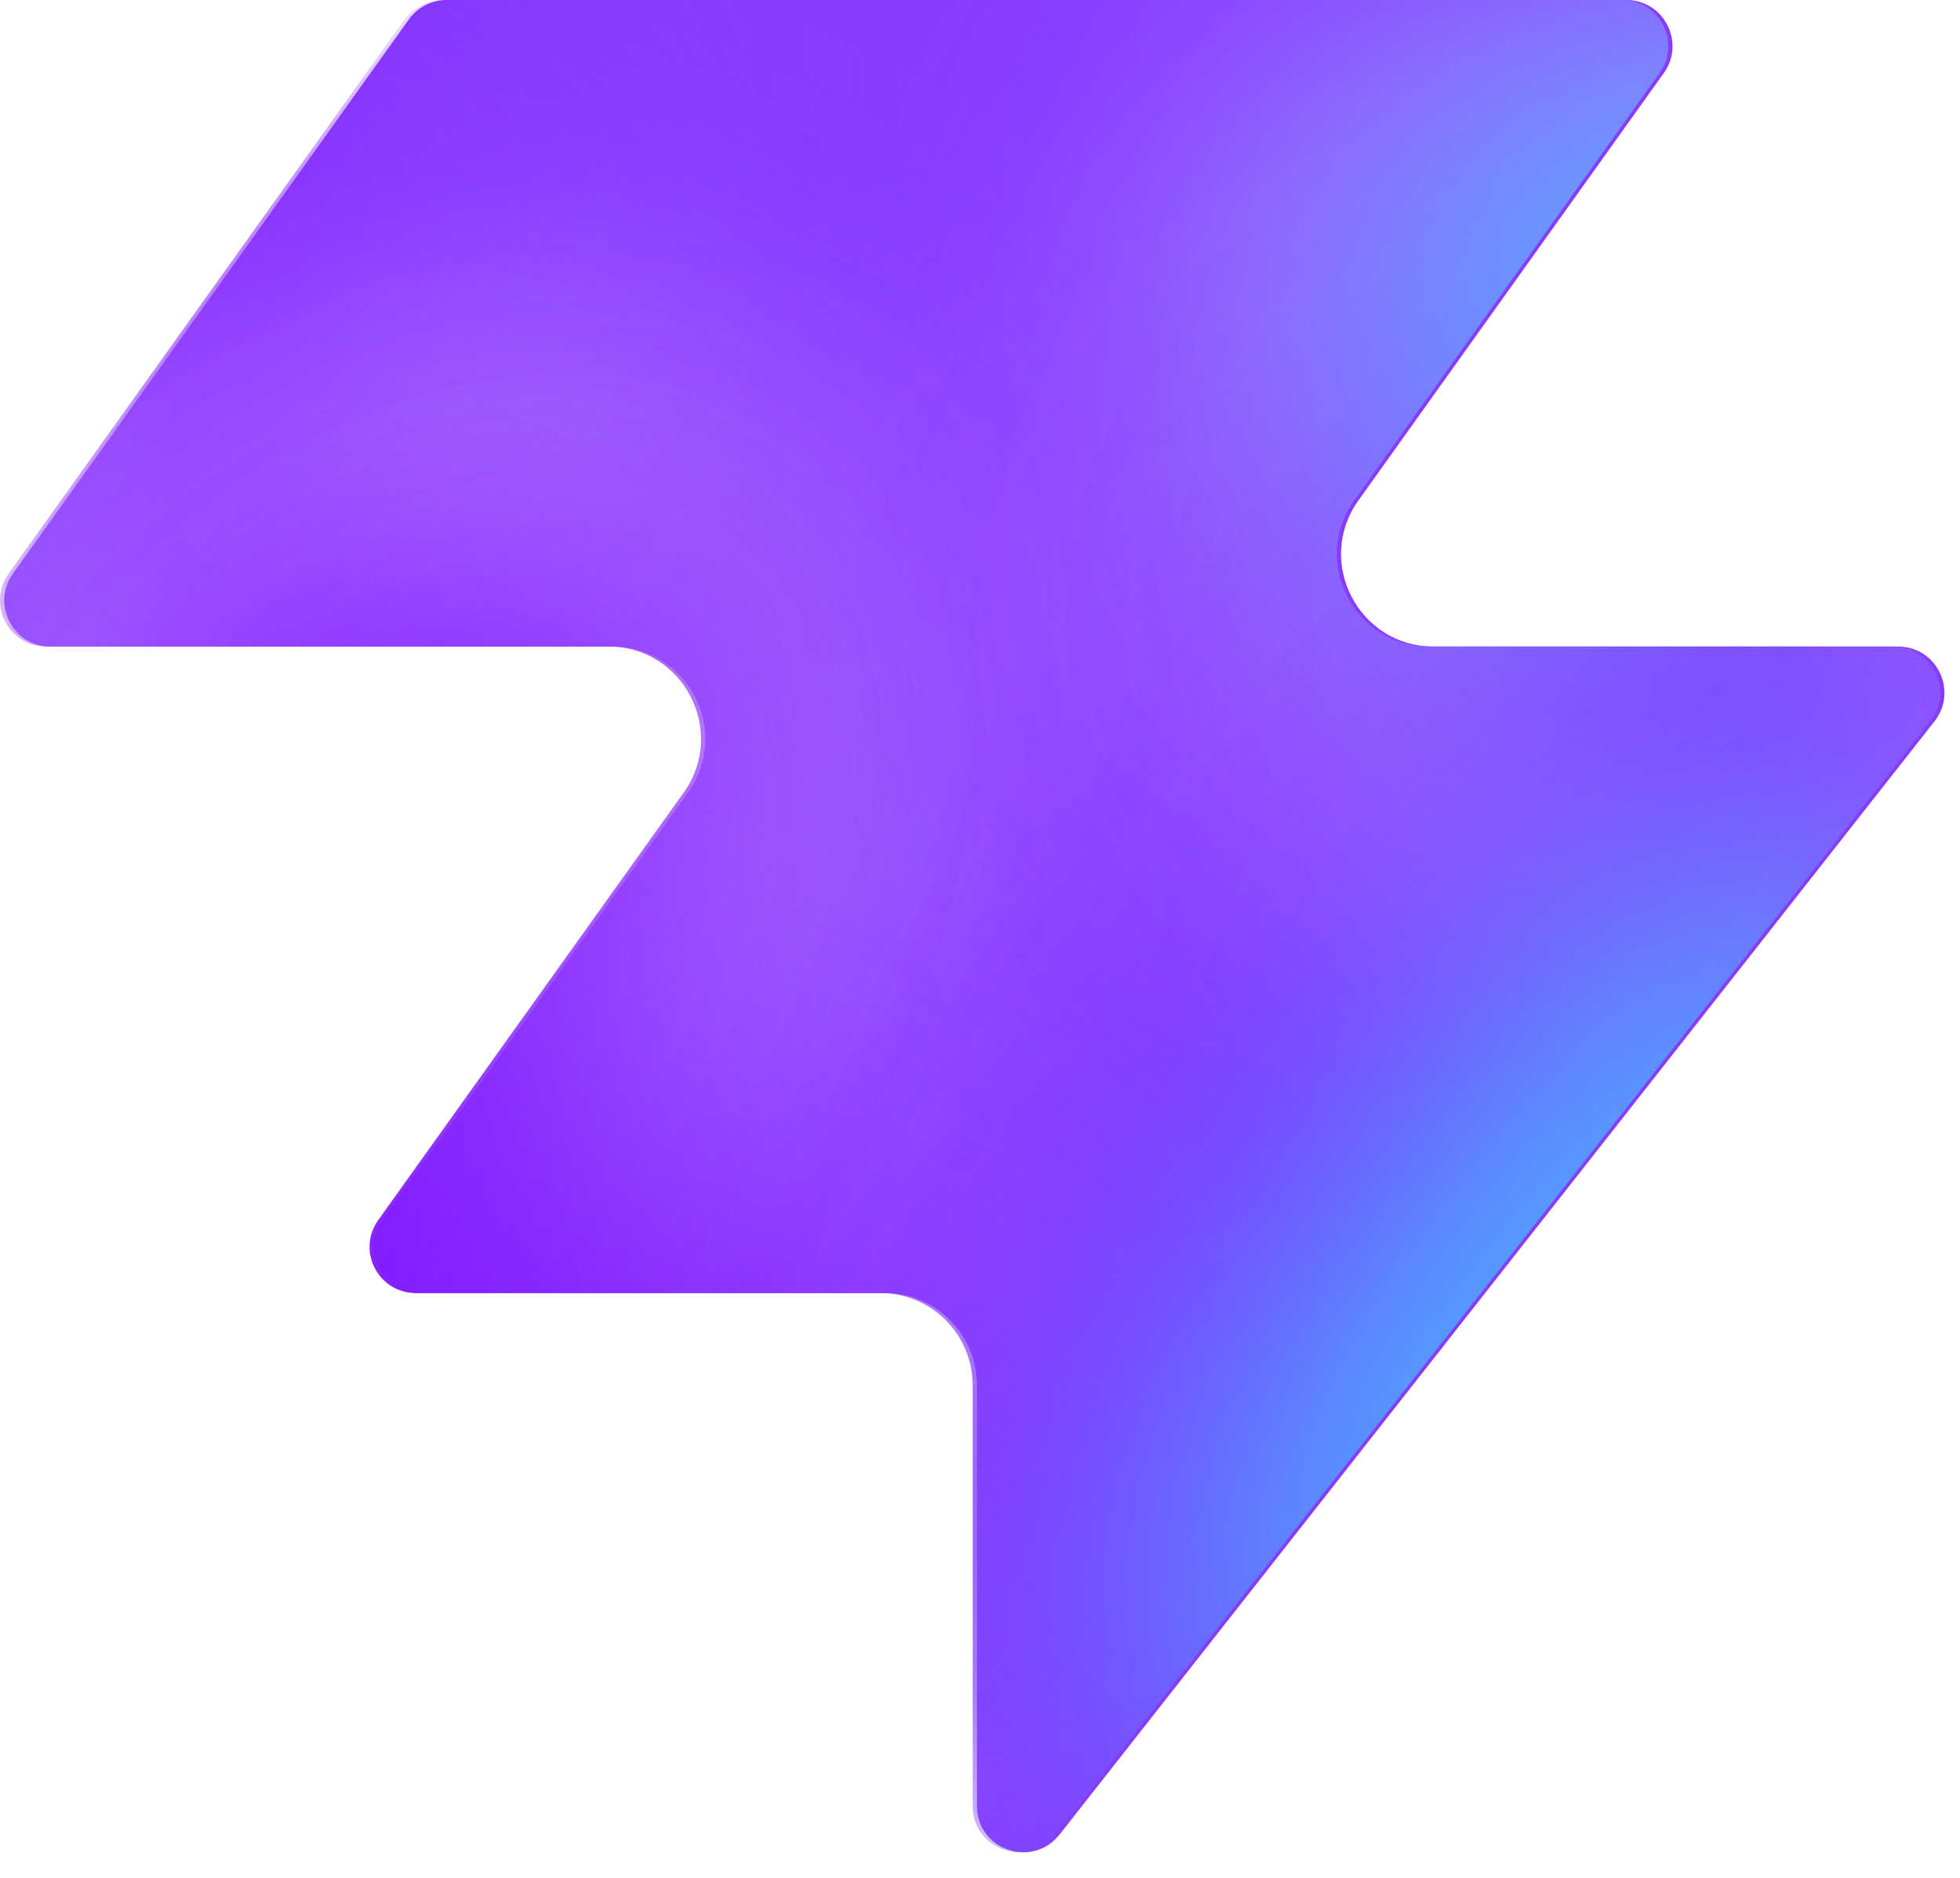
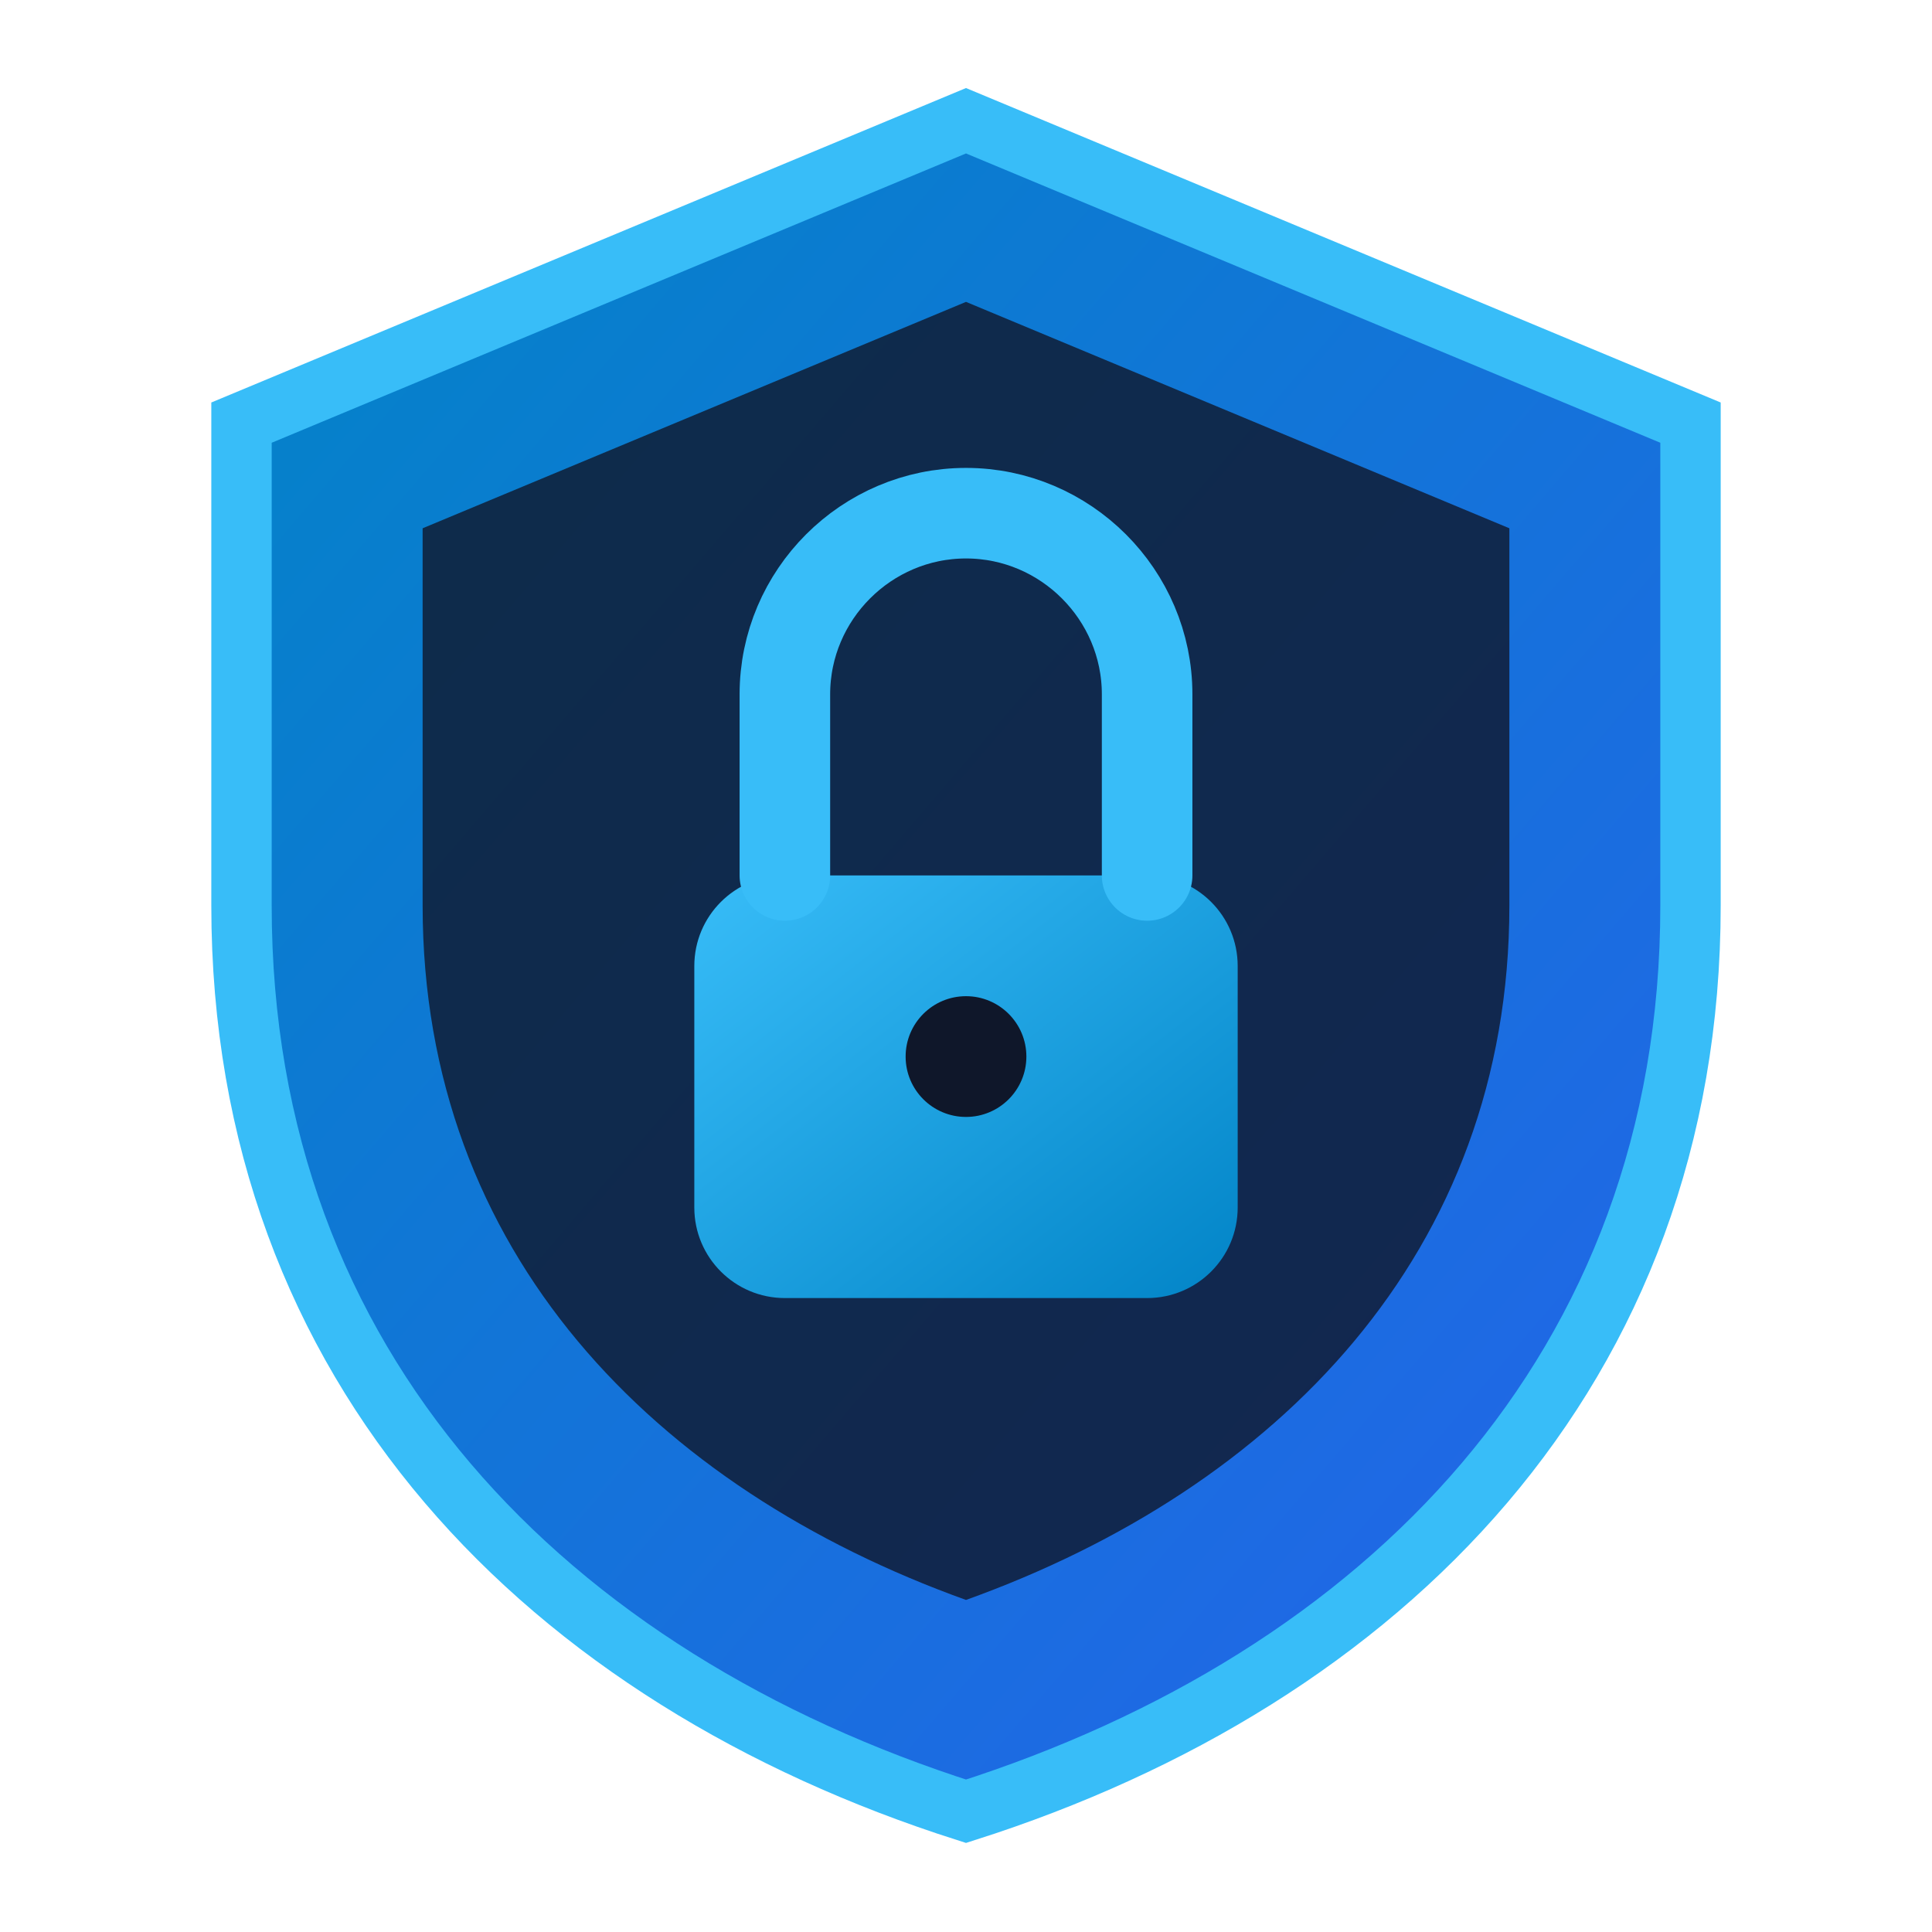
- <svg xmlns="http://www.w3.org/2000/svg" width="48" height="46" fill="none" viewBox="0 0 48 46">
-   <path fill="#863bff" d="M25.946 44.938c-.664.845-2.021.375-2.021-.698V33.937a2.26 2.26 0 0 0-2.262-2.262H10.287c-.92 0-1.456-1.04-.92-1.788l7.48-10.471c1.07-1.497 0-3.578-1.842-3.578H1.237c-.92 0-1.456-1.04-.92-1.788L10.013.474c.214-.297.556-.474.92-.474h28.894c.92 0 1.456 1.04.92 1.788l-7.48 10.471c-1.07 1.498 0 3.579 1.842 3.579h11.377c.943 0 1.473 1.088.89 1.83L25.947 44.94z" style="fill:#863bff;fill:color(display-p3 .525 .23 1);fill-opacity:1" />
-   <mask id="a" width="48" height="46" x="0" y="0" maskUnits="userSpaceOnUse" style="mask-type:alpha">
-     <path fill="#000" d="M25.842 44.938c-.664.844-2.021.375-2.021-.698V33.937a2.26 2.26 0 0 0-2.262-2.262H10.183c-.92 0-1.456-1.04-.92-1.788l7.48-10.471c1.07-1.498 0-3.579-1.842-3.579H1.133c-.92 0-1.456-1.04-.92-1.787L9.91.473c.214-.297.556-.474.92-.474h28.894c.92 0 1.456 1.04.92 1.788l-7.48 10.471c-1.07 1.498 0 3.578 1.842 3.578h11.377c.943 0 1.473 1.088.89 1.832L25.843 44.94z" style="fill:#000;fill-opacity:1" />
-   </mask>
-   <g mask="url(#a)">
-     <g filter="url(#b)">
-       <ellipse cx="5.508" cy="14.704" fill="#ede6ff" rx="5.508" ry="14.704" style="fill:#ede6ff;fill:color(display-p3 .927 .903 1);fill-opacity:1" transform="matrix(.00324 1 1 -.00324 -4.47 31.516)" />
-     </g>
-     <g filter="url(#c)">
-       <ellipse cx="10.399" cy="29.851" fill="#ede6ff" rx="10.399" ry="29.851" style="fill:#ede6ff;fill:color(display-p3 .927 .903 1);fill-opacity:1" transform="matrix(.00324 1 1 -.00324 -39.328 7.883)" />
-     </g>
-     <g filter="url(#d)">
-       <ellipse cx="5.508" cy="30.487" fill="#7e14ff" rx="5.508" ry="30.487" style="fill:#7e14ff;fill:color(display-p3 .492 .077 1);fill-opacity:1" transform="rotate(89.814 -25.913 -14.639)scale(1 -1)" />
-     </g>
-     <g filter="url(#e)">
-       <ellipse cx="5.508" cy="30.599" fill="#7e14ff" rx="5.508" ry="30.599" style="fill:#7e14ff;fill:color(display-p3 .492 .077 1);fill-opacity:1" transform="rotate(89.814 -32.644 -3.334)scale(1 -1)" />
-     </g>
-     <g filter="url(#f)">
-       <ellipse cx="5.508" cy="30.599" fill="#7e14ff" rx="5.508" ry="30.599" style="fill:#7e14ff;fill:color(display-p3 .492 .077 1);fill-opacity:1" transform="matrix(.00324 1 1 -.00324 -34.34 30.47)" />
-     </g>
-     <g filter="url(#g)">
-       <ellipse cx="14.072" cy="22.078" fill="#ede6ff" rx="14.072" ry="22.078" style="fill:#ede6ff;fill:color(display-p3 .927 .903 1);fill-opacity:1" transform="rotate(93.35 24.506 48.493)scale(-1 1)" />
-     </g>
-     <g filter="url(#h)">
-       <ellipse cx="3.47" cy="21.501" fill="#7e14ff" rx="3.47" ry="21.501" style="fill:#7e14ff;fill:color(display-p3 .492 .077 1);fill-opacity:1" transform="rotate(89.009 28.708 47.59)scale(-1 1)" />
-     </g>
-     <g filter="url(#i)">
-       <ellipse cx="3.47" cy="21.501" fill="#7e14ff" rx="3.47" ry="21.501" style="fill:#7e14ff;fill:color(display-p3 .492 .077 1);fill-opacity:1" transform="rotate(89.009 28.708 47.59)scale(-1 1)" />
-     </g>
-     <g filter="url(#j)">
-       <ellipse cx=".387" cy="8.972" fill="#7e14ff" rx="4.407" ry="29.108" style="fill:#7e14ff;fill:color(display-p3 .492 .077 1);fill-opacity:1" transform="rotate(39.51 .387 8.972)" />
-     </g>
-     <g filter="url(#k)">
-       <ellipse cx="47.523" cy="-6.092" fill="#7e14ff" rx="4.407" ry="29.108" style="fill:#7e14ff;fill:color(display-p3 .492 .077 1);fill-opacity:1" transform="rotate(37.892 47.523 -6.092)" />
-     </g>
-     <g filter="url(#l)">
-       <ellipse cx="41.412" cy="6.333" fill="#47bfff" rx="5.971" ry="9.665" style="fill:#47bfff;fill:color(display-p3 .28 .748 1);fill-opacity:1" transform="rotate(37.892 41.412 6.333)" />
-     </g>
-     <g filter="url(#m)">
-       <ellipse cx="-1.879" cy="38.332" fill="#7e14ff" rx="4.407" ry="29.108" style="fill:#7e14ff;fill:color(display-p3 .492 .077 1);fill-opacity:1" transform="rotate(37.892 -1.88 38.332)" />
-     </g>
-     <g filter="url(#n)">
-       <ellipse cx="-1.879" cy="38.332" fill="#7e14ff" rx="4.407" ry="29.108" style="fill:#7e14ff;fill:color(display-p3 .492 .077 1);fill-opacity:1" transform="rotate(37.892 -1.88 38.332)" />
-     </g>
-     <g filter="url(#o)">
-       <ellipse cx="35.651" cy="29.907" fill="#7e14ff" rx="4.407" ry="29.108" style="fill:#7e14ff;fill:color(display-p3 .492 .077 1);fill-opacity:1" transform="rotate(37.892 35.651 29.907)" />
-     </g>
-     <g filter="url(#p)">
-       <ellipse cx="38.418" cy="32.4" fill="#47bfff" rx="5.971" ry="15.297" style="fill:#47bfff;fill:color(display-p3 .28 .748 1);fill-opacity:1" transform="rotate(37.892 38.418 32.4)" />
-     </g>
-   </g>
+ <svg xmlns="http://www.w3.org/2000/svg" viewBox="0 0 64 64" fill="none">
  <defs>
-     <filter id="b" width="60.045" height="41.654" x="-19.77" y="16.149" color-interpolation-filters="sRGB" filterUnits="userSpaceOnUse">
-       <feFlood flood-opacity="0" result="BackgroundImageFix" />
-       <feBlend in="SourceGraphic" in2="BackgroundImageFix" result="shape" />
-       <feGaussianBlur result="effect1_foregroundBlur_2002_17158" stdDeviation="7.659" />
-     </filter>
-     <filter id="c" width="90.34" height="51.437" x="-54.613" y="-7.533" color-interpolation-filters="sRGB" filterUnits="userSpaceOnUse">
-       <feFlood flood-opacity="0" result="BackgroundImageFix" />
-       <feBlend in="SourceGraphic" in2="BackgroundImageFix" result="shape" />
-       <feGaussianBlur result="effect1_foregroundBlur_2002_17158" stdDeviation="7.659" />
-     </filter>
-     <filter id="d" width="79.355" height="29.4" x="-49.64" y="2.03" color-interpolation-filters="sRGB" filterUnits="userSpaceOnUse">
-       <feFlood flood-opacity="0" result="BackgroundImageFix" />
-       <feBlend in="SourceGraphic" in2="BackgroundImageFix" result="shape" />
-       <feGaussianBlur result="effect1_foregroundBlur_2002_17158" stdDeviation="4.596" />
-     </filter>
-     <filter id="e" width="79.579" height="29.4" x="-45.045" y="20.029" color-interpolation-filters="sRGB" filterUnits="userSpaceOnUse">
-       <feFlood flood-opacity="0" result="BackgroundImageFix" />
-       <feBlend in="SourceGraphic" in2="BackgroundImageFix" result="shape" />
-       <feGaussianBlur result="effect1_foregroundBlur_2002_17158" stdDeviation="4.596" />
-     </filter>
-     <filter id="f" width="79.579" height="29.4" x="-43.513" y="21.178" color-interpolation-filters="sRGB" filterUnits="userSpaceOnUse">
-       <feFlood flood-opacity="0" result="BackgroundImageFix" />
-       <feBlend in="SourceGraphic" in2="BackgroundImageFix" result="shape" />
-       <feGaussianBlur result="effect1_foregroundBlur_2002_17158" stdDeviation="4.596" />
-     </filter>
-     <filter id="g" width="74.749" height="58.852" x="15.756" y="-17.901" color-interpolation-filters="sRGB" filterUnits="userSpaceOnUse">
-       <feFlood flood-opacity="0" result="BackgroundImageFix" />
-       <feBlend in="SourceGraphic" in2="BackgroundImageFix" result="shape" />
-       <feGaussianBlur result="effect1_foregroundBlur_2002_17158" stdDeviation="7.659" />
-     </filter>
-     <filter id="h" width="61.377" height="25.362" x="23.548" y="2.284" color-interpolation-filters="sRGB" filterUnits="userSpaceOnUse">
-       <feFlood flood-opacity="0" result="BackgroundImageFix" />
-       <feBlend in="SourceGraphic" in2="BackgroundImageFix" result="shape" />
-       <feGaussianBlur result="effect1_foregroundBlur_2002_17158" stdDeviation="4.596" />
-     </filter>
-     <filter id="i" width="61.377" height="25.362" x="23.548" y="2.284" color-interpolation-filters="sRGB" filterUnits="userSpaceOnUse">
-       <feFlood flood-opacity="0" result="BackgroundImageFix" />
-       <feBlend in="SourceGraphic" in2="BackgroundImageFix" result="shape" />
-       <feGaussianBlur result="effect1_foregroundBlur_2002_17158" stdDeviation="4.596" />
-     </filter>
-     <filter id="j" width="56.045" height="63.649" x="-27.636" y="-22.853" color-interpolation-filters="sRGB" filterUnits="userSpaceOnUse">
-       <feFlood flood-opacity="0" result="BackgroundImageFix" />
-       <feBlend in="SourceGraphic" in2="BackgroundImageFix" result="shape" />
-       <feGaussianBlur result="effect1_foregroundBlur_2002_17158" stdDeviation="4.596" />
-     </filter>
-     <filter id="k" width="54.814" height="64.646" x="20.116" y="-38.415" color-interpolation-filters="sRGB" filterUnits="userSpaceOnUse">
-       <feFlood flood-opacity="0" result="BackgroundImageFix" />
-       <feBlend in="SourceGraphic" in2="BackgroundImageFix" result="shape" />
-       <feGaussianBlur result="effect1_foregroundBlur_2002_17158" stdDeviation="4.596" />
-     </filter>
-     <filter id="l" width="33.541" height="35.313" x="24.641" y="-11.323" color-interpolation-filters="sRGB" filterUnits="userSpaceOnUse">
-       <feFlood flood-opacity="0" result="BackgroundImageFix" />
-       <feBlend in="SourceGraphic" in2="BackgroundImageFix" result="shape" />
-       <feGaussianBlur result="effect1_foregroundBlur_2002_17158" stdDeviation="4.596" />
-     </filter>
-     <filter id="m" width="54.814" height="64.646" x="-29.286" y="6.009" color-interpolation-filters="sRGB" filterUnits="userSpaceOnUse">
-       <feFlood flood-opacity="0" result="BackgroundImageFix" />
-       <feBlend in="SourceGraphic" in2="BackgroundImageFix" result="shape" />
-       <feGaussianBlur result="effect1_foregroundBlur_2002_17158" stdDeviation="4.596" />
-     </filter>
-     <filter id="n" width="54.814" height="64.646" x="-29.286" y="6.009" color-interpolation-filters="sRGB" filterUnits="userSpaceOnUse">
-       <feFlood flood-opacity="0" result="BackgroundImageFix" />
-       <feBlend in="SourceGraphic" in2="BackgroundImageFix" result="shape" />
-       <feGaussianBlur result="effect1_foregroundBlur_2002_17158" stdDeviation="4.596" />
-     </filter>
-     <filter id="o" width="54.814" height="64.646" x="8.244" y="-2.416" color-interpolation-filters="sRGB" filterUnits="userSpaceOnUse">
-       <feFlood flood-opacity="0" result="BackgroundImageFix" />
-       <feBlend in="SourceGraphic" in2="BackgroundImageFix" result="shape" />
-       <feGaussianBlur result="effect1_foregroundBlur_2002_17158" stdDeviation="4.596" />
-     </filter>
-     <filter id="p" width="39.409" height="43.623" x="18.713" y="10.588" color-interpolation-filters="sRGB" filterUnits="userSpaceOnUse">
-       <feFlood flood-opacity="0" result="BackgroundImageFix" />
-       <feBlend in="SourceGraphic" in2="BackgroundImageFix" result="shape" />
-       <feGaussianBlur result="effect1_foregroundBlur_2002_17158" stdDeviation="4.596" />
-     </filter>
+     <linearGradient id="shieldGrad" x1="0%" y1="0%" x2="100%" y2="100%">
+       <stop offset="0%" stop-color="#0284c7" />
+       <stop offset="100%" stop-color="#2563eb" />
+     </linearGradient>
+     <linearGradient id="glowGrad" x1="0%" y1="0%" x2="100%" y2="100%">
+       <stop offset="0%" stop-color="#38bdf8" />
+       <stop offset="100%" stop-color="#0284c7" />
+     </linearGradient>
  </defs>
+   <path d="M32 4L8 14V30C8 45.4 18.2 55.6 32 60C45.8 55.6 56 45.4 56 30V14L32 4Z" fill="url(#shieldGrad)" stroke="#38bdf8" stroke-width="2" />
+   <path d="M32 10L14 17.5V30C14 41.5 21.7 49.3 32 53C42.3 49.3 50 41.5 50 30V17.5L32 10Z" fill="#0f172a" opacity="0.8" />
+   <rect x="23" y="29" width="18" height="14" rx="3" fill="url(#glowGrad)" />
+   <path d="M26 29V23C26 19.7 28.7 17 32 17C35.3 17 38 19.7 38 23V29" stroke="#38bdf8" stroke-width="3" stroke-linecap="round" />
+   <circle cx="32" cy="35" r="2" fill="#0f172a" />
</svg>
